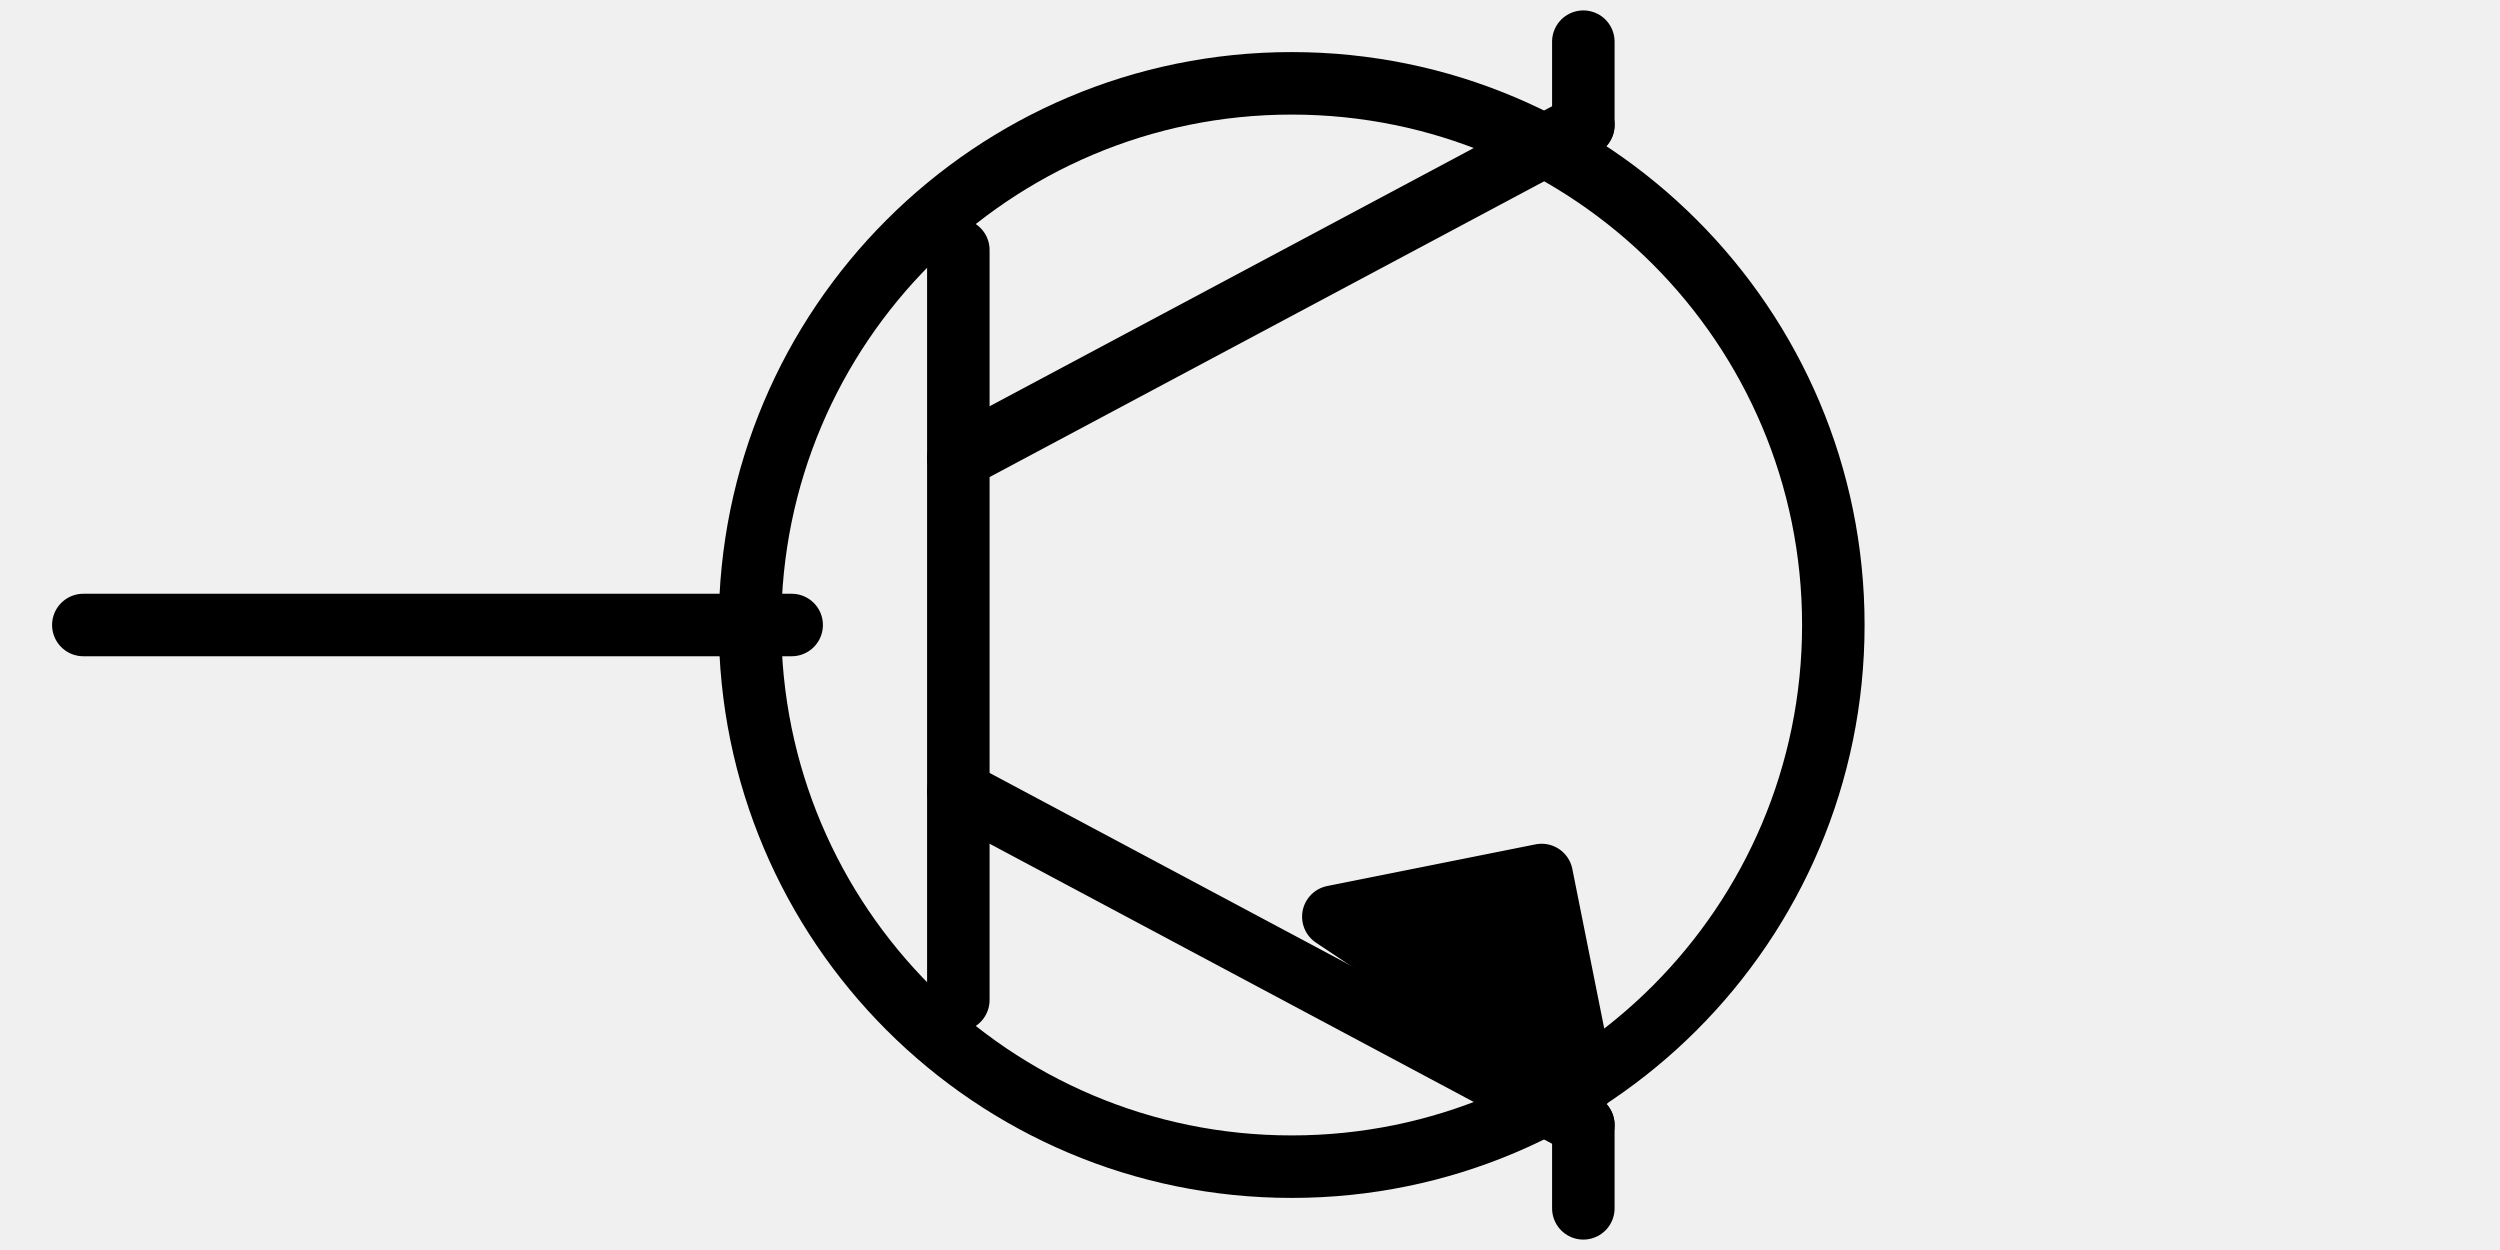
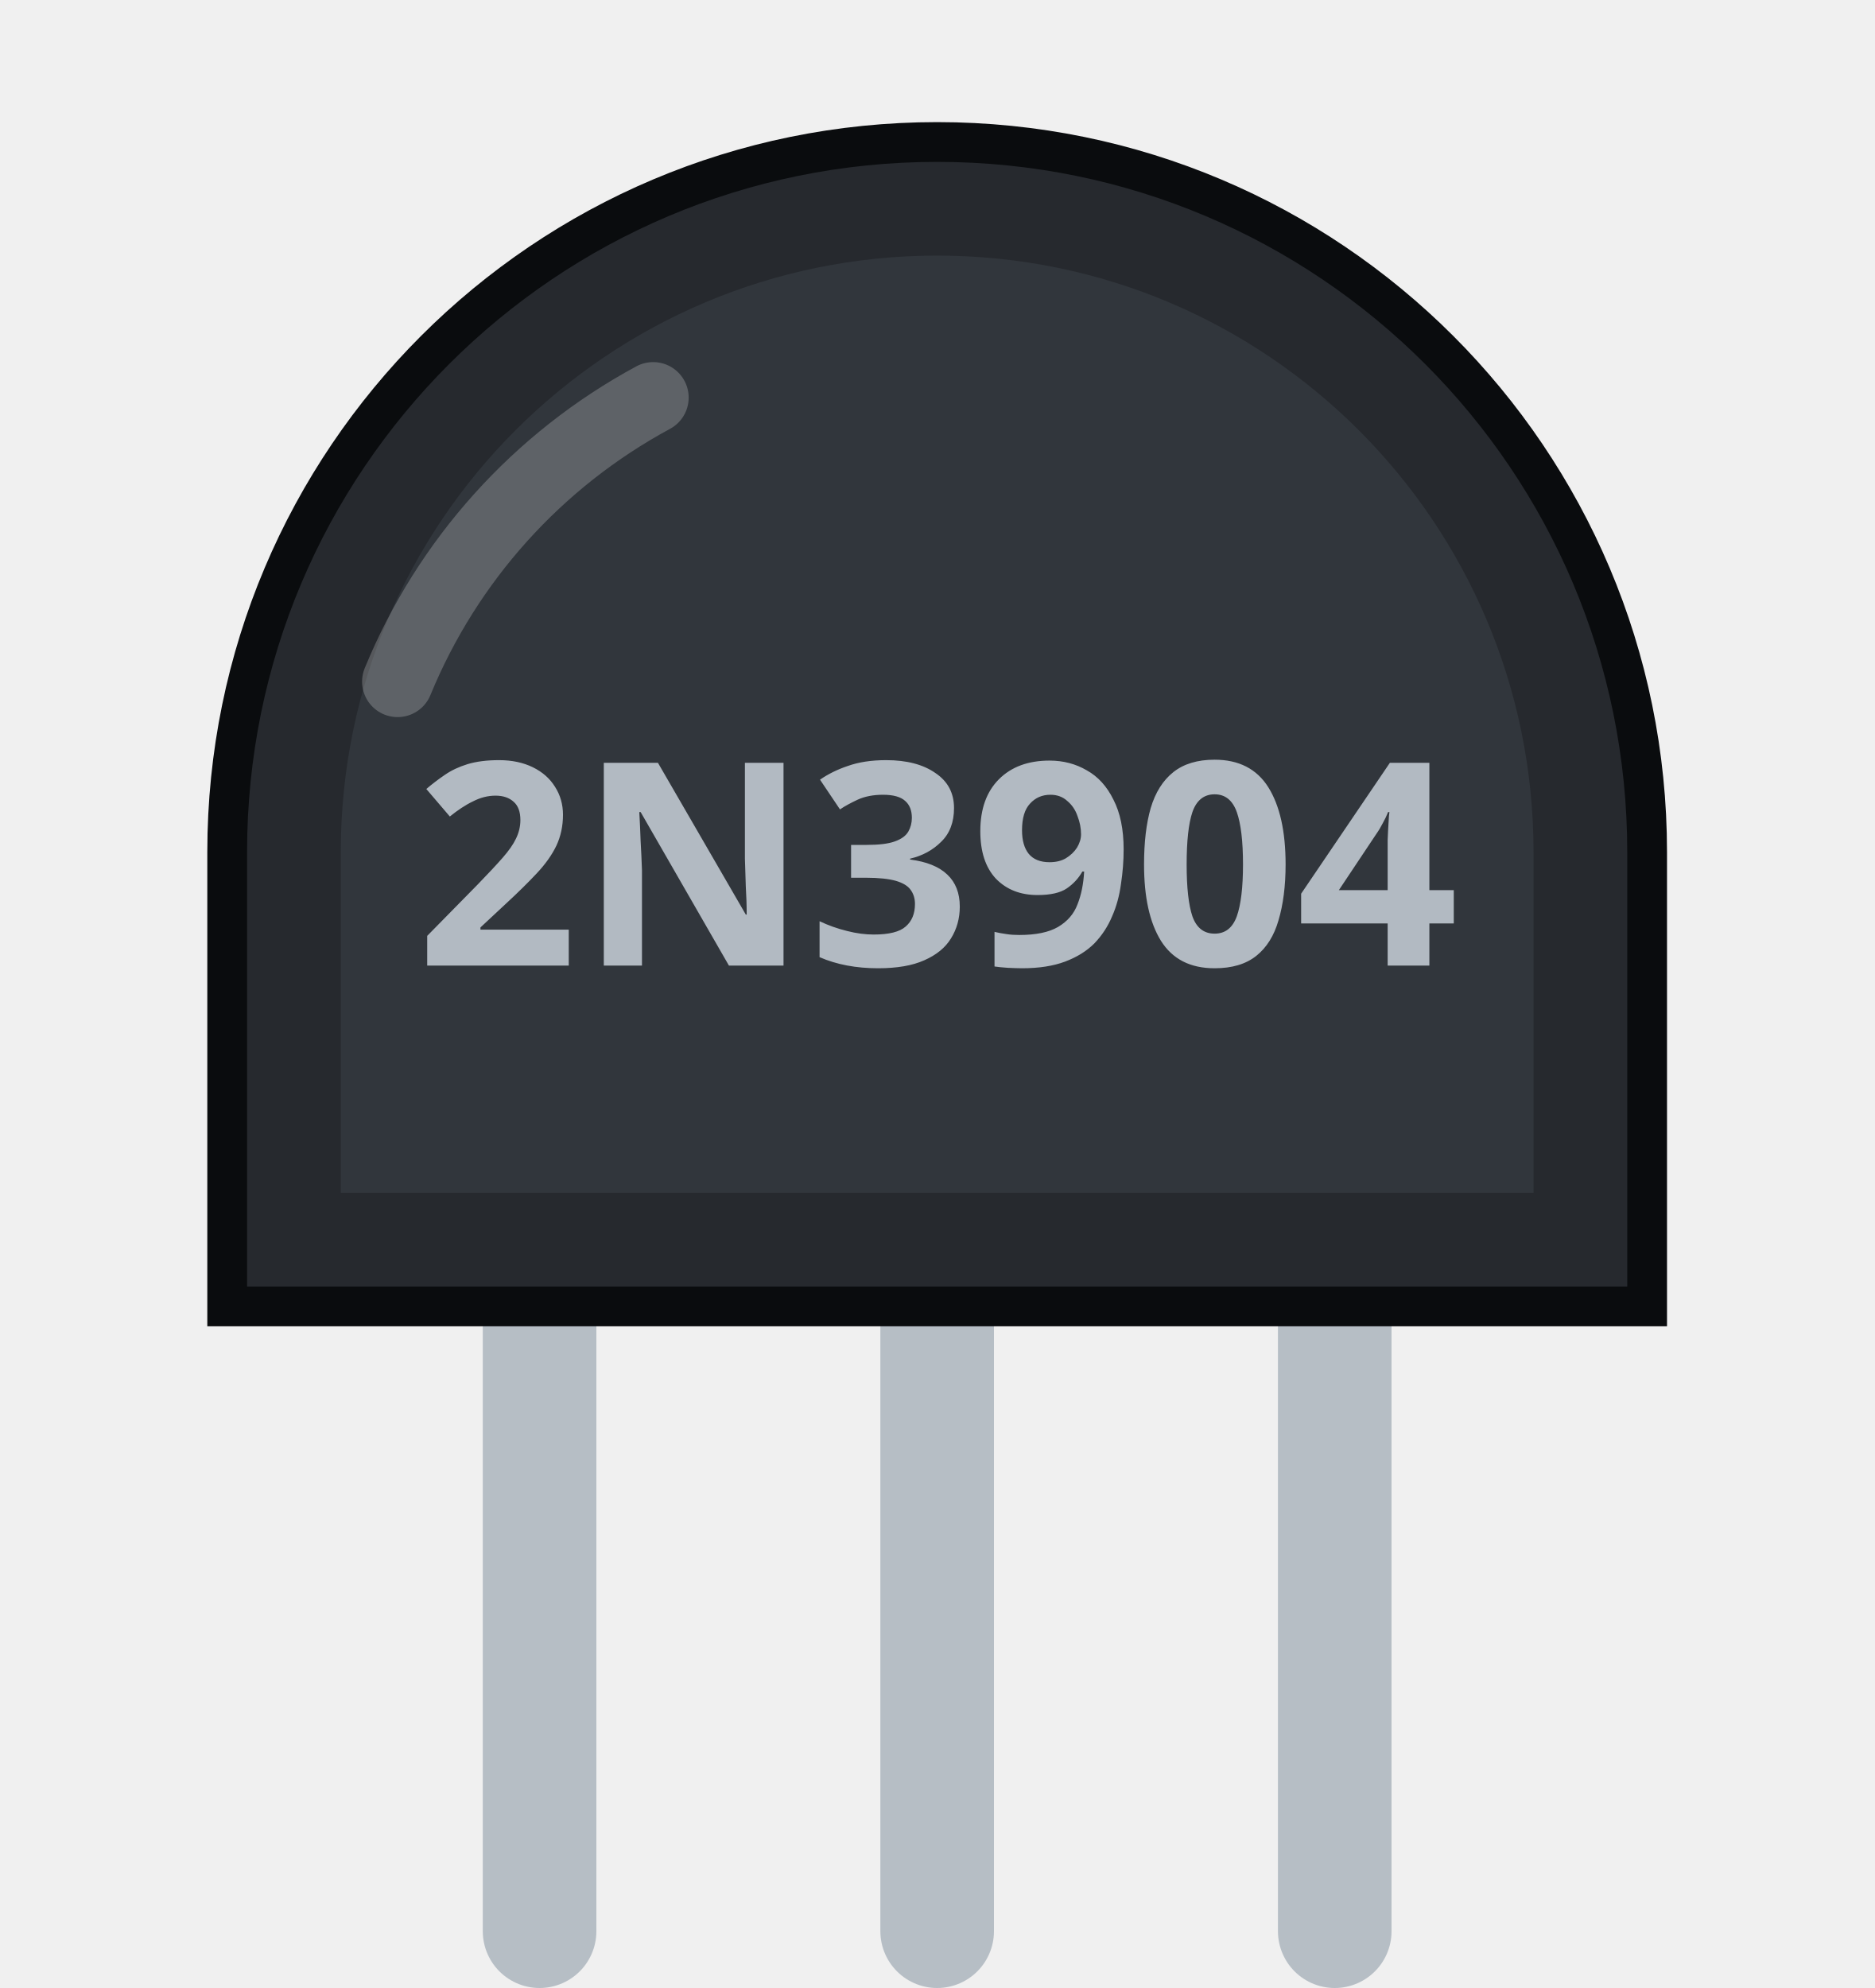
- <svg xmlns="http://www.w3.org/2000/svg" viewBox="0 0 120 60" fill="none" stroke="currentColor" stroke-width="3" stroke-linecap="round" stroke-linejoin="round">
-   <circle cx="62" cy="30" r="26" />
-   <path d="M4 30h34" />
-   <path d="M46 12v36" />
-   <path d="M46 22 76 6" />
-   <path d="M76 6V2" />
-   <path d="M46 38 76 54" />
-   <path d="M76 54v4" />
-   <path d="M64 44l12 8-2-10z" fill="currentColor" />
+ <svg xmlns="http://www.w3.org/2000/svg" viewBox="0 0 66 70">
+   <path d="M19 44v24M33 44v24M47 44v24" stroke="#b6bec5" stroke-width="4" stroke-linecap="round" />
+   <path d="M8 30a25 25 0 0 1 50 0v16H8z" fill="#26292e" stroke="#0a0c0e" stroke-width="1.4" />
+   <path d="M12 30a21 21 0 0 1 42 0v12H12z" fill="#31363c" />
+   <text x="33" y="34" fill="#c9d1d9" font-family="sans-serif" font-size="10" font-weight="600" text-anchor="middle" opacity="0.85">2N3904</text>
+   <path d="M14 24a20 20 0 0 1 9-10" stroke="#ffffff" stroke-width="2.5" stroke-linecap="round" opacity="0.22" />
</svg>
